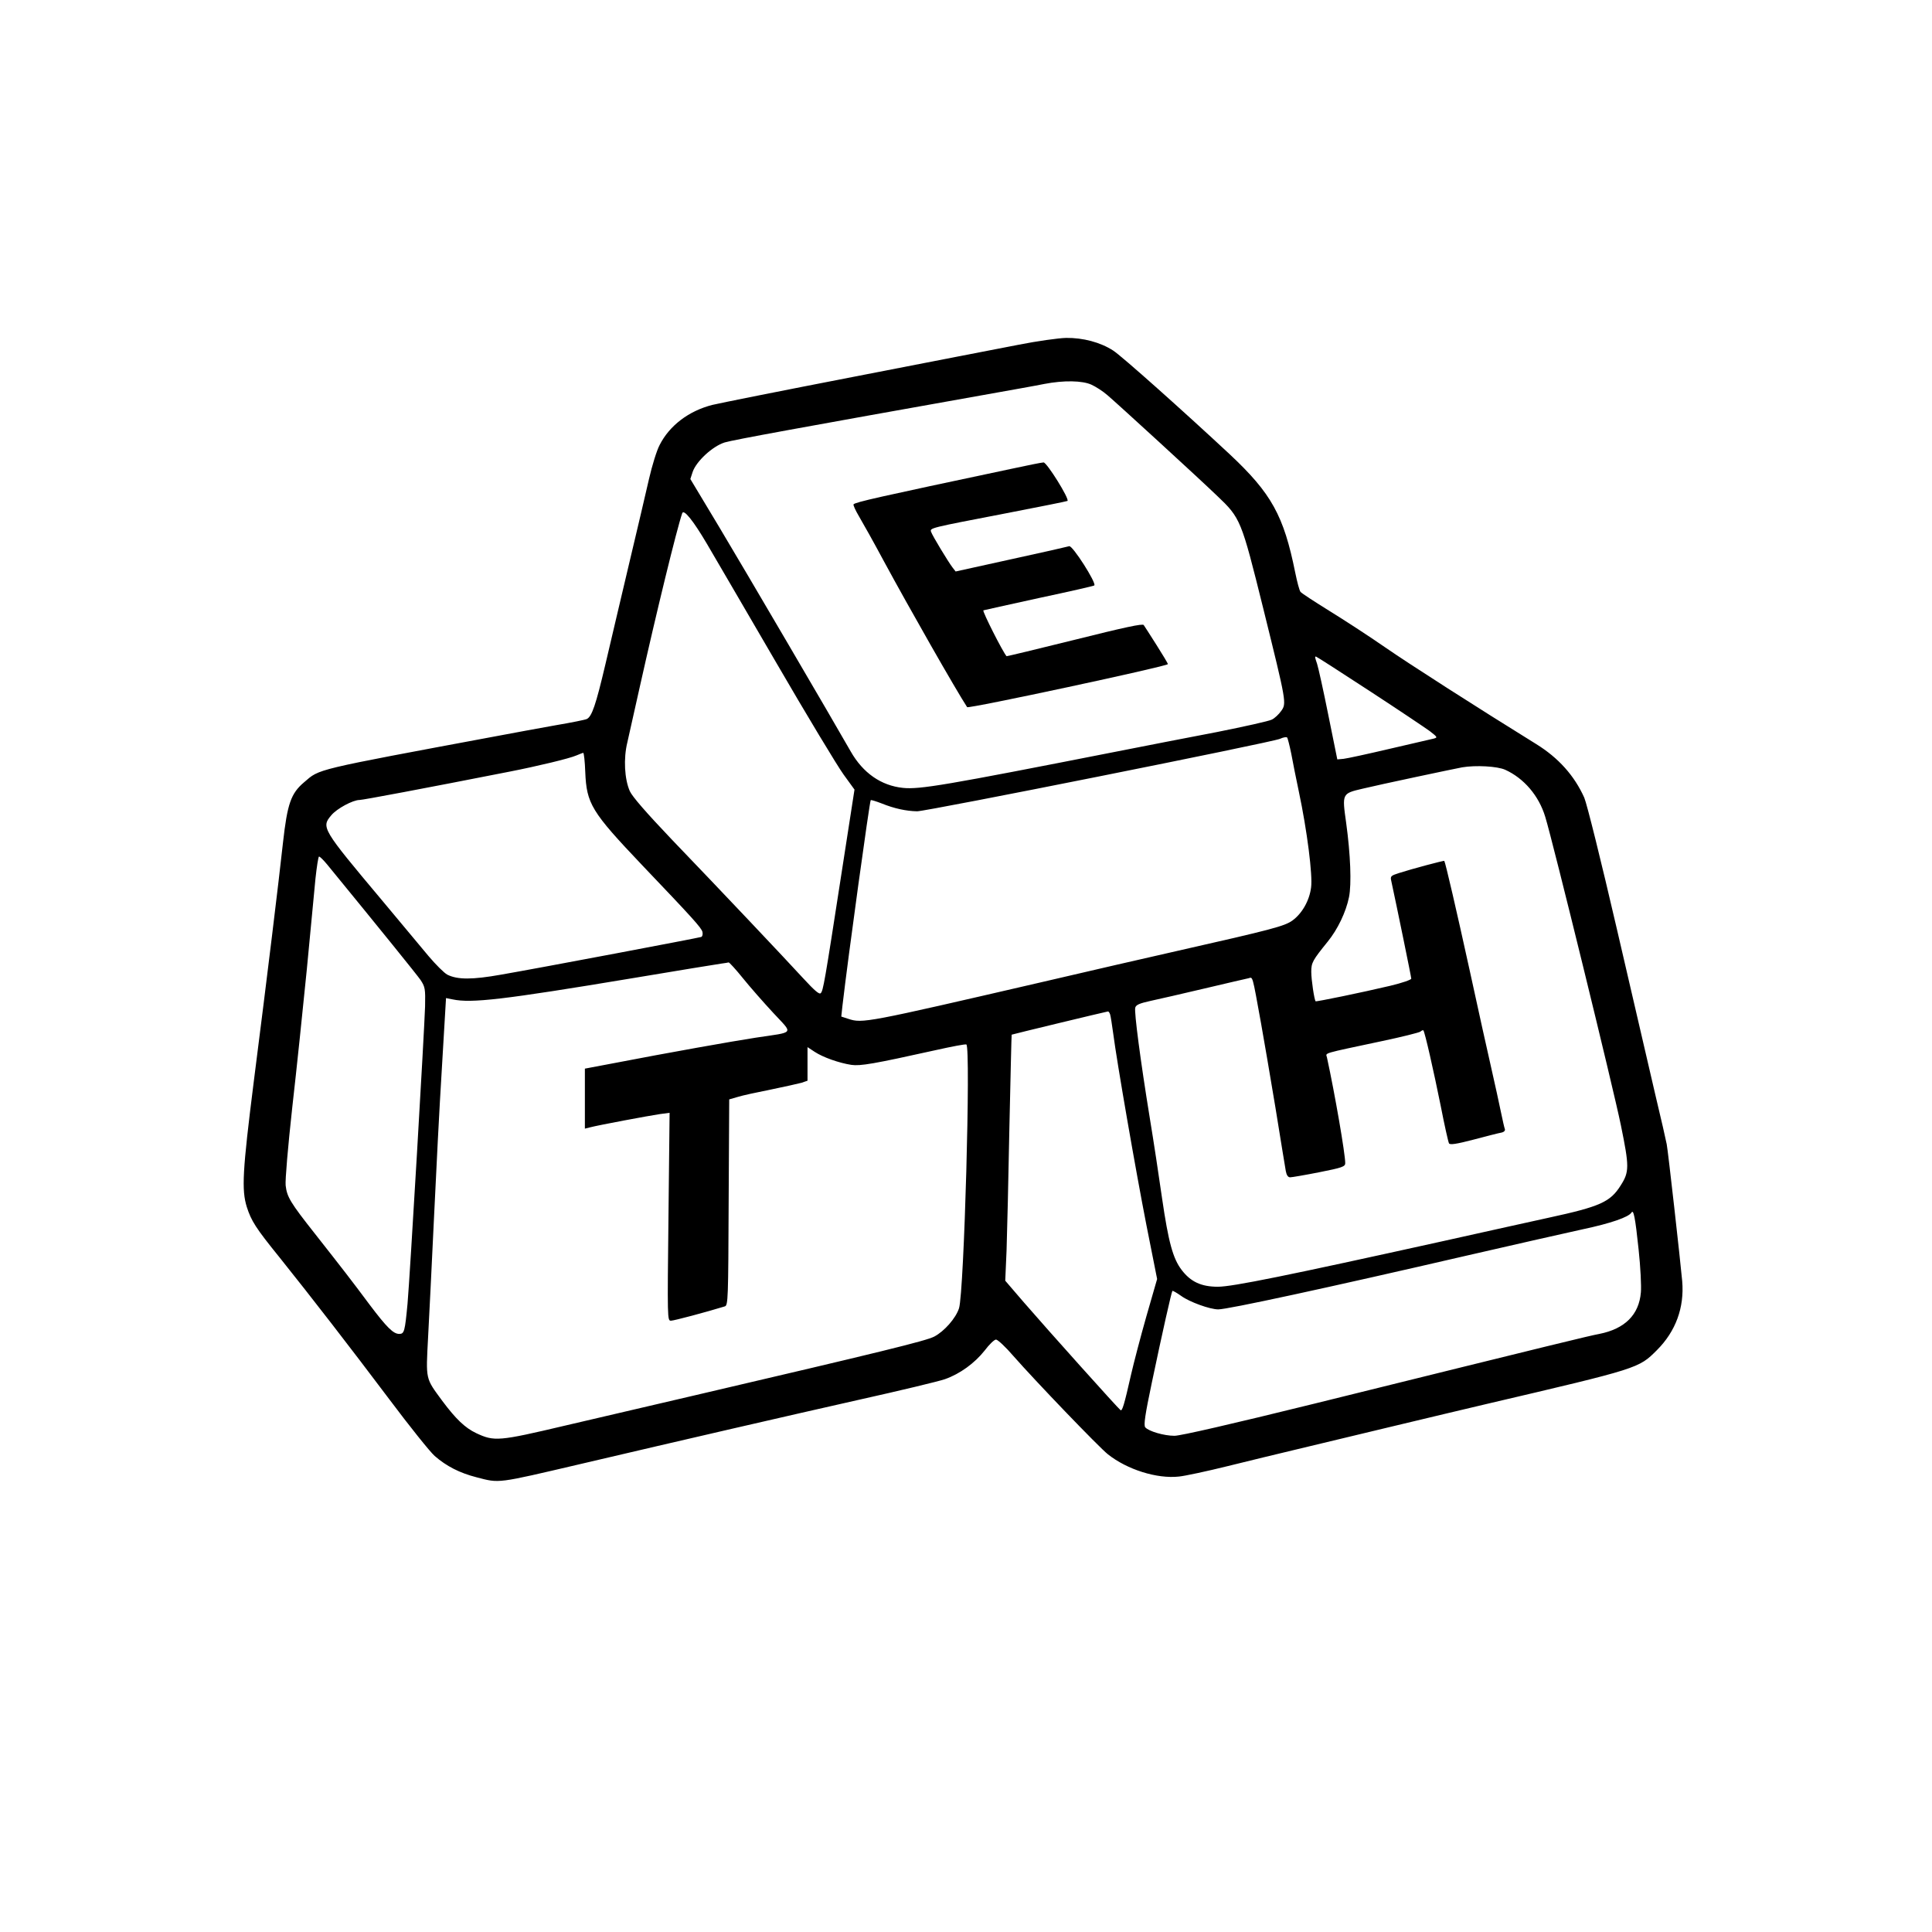
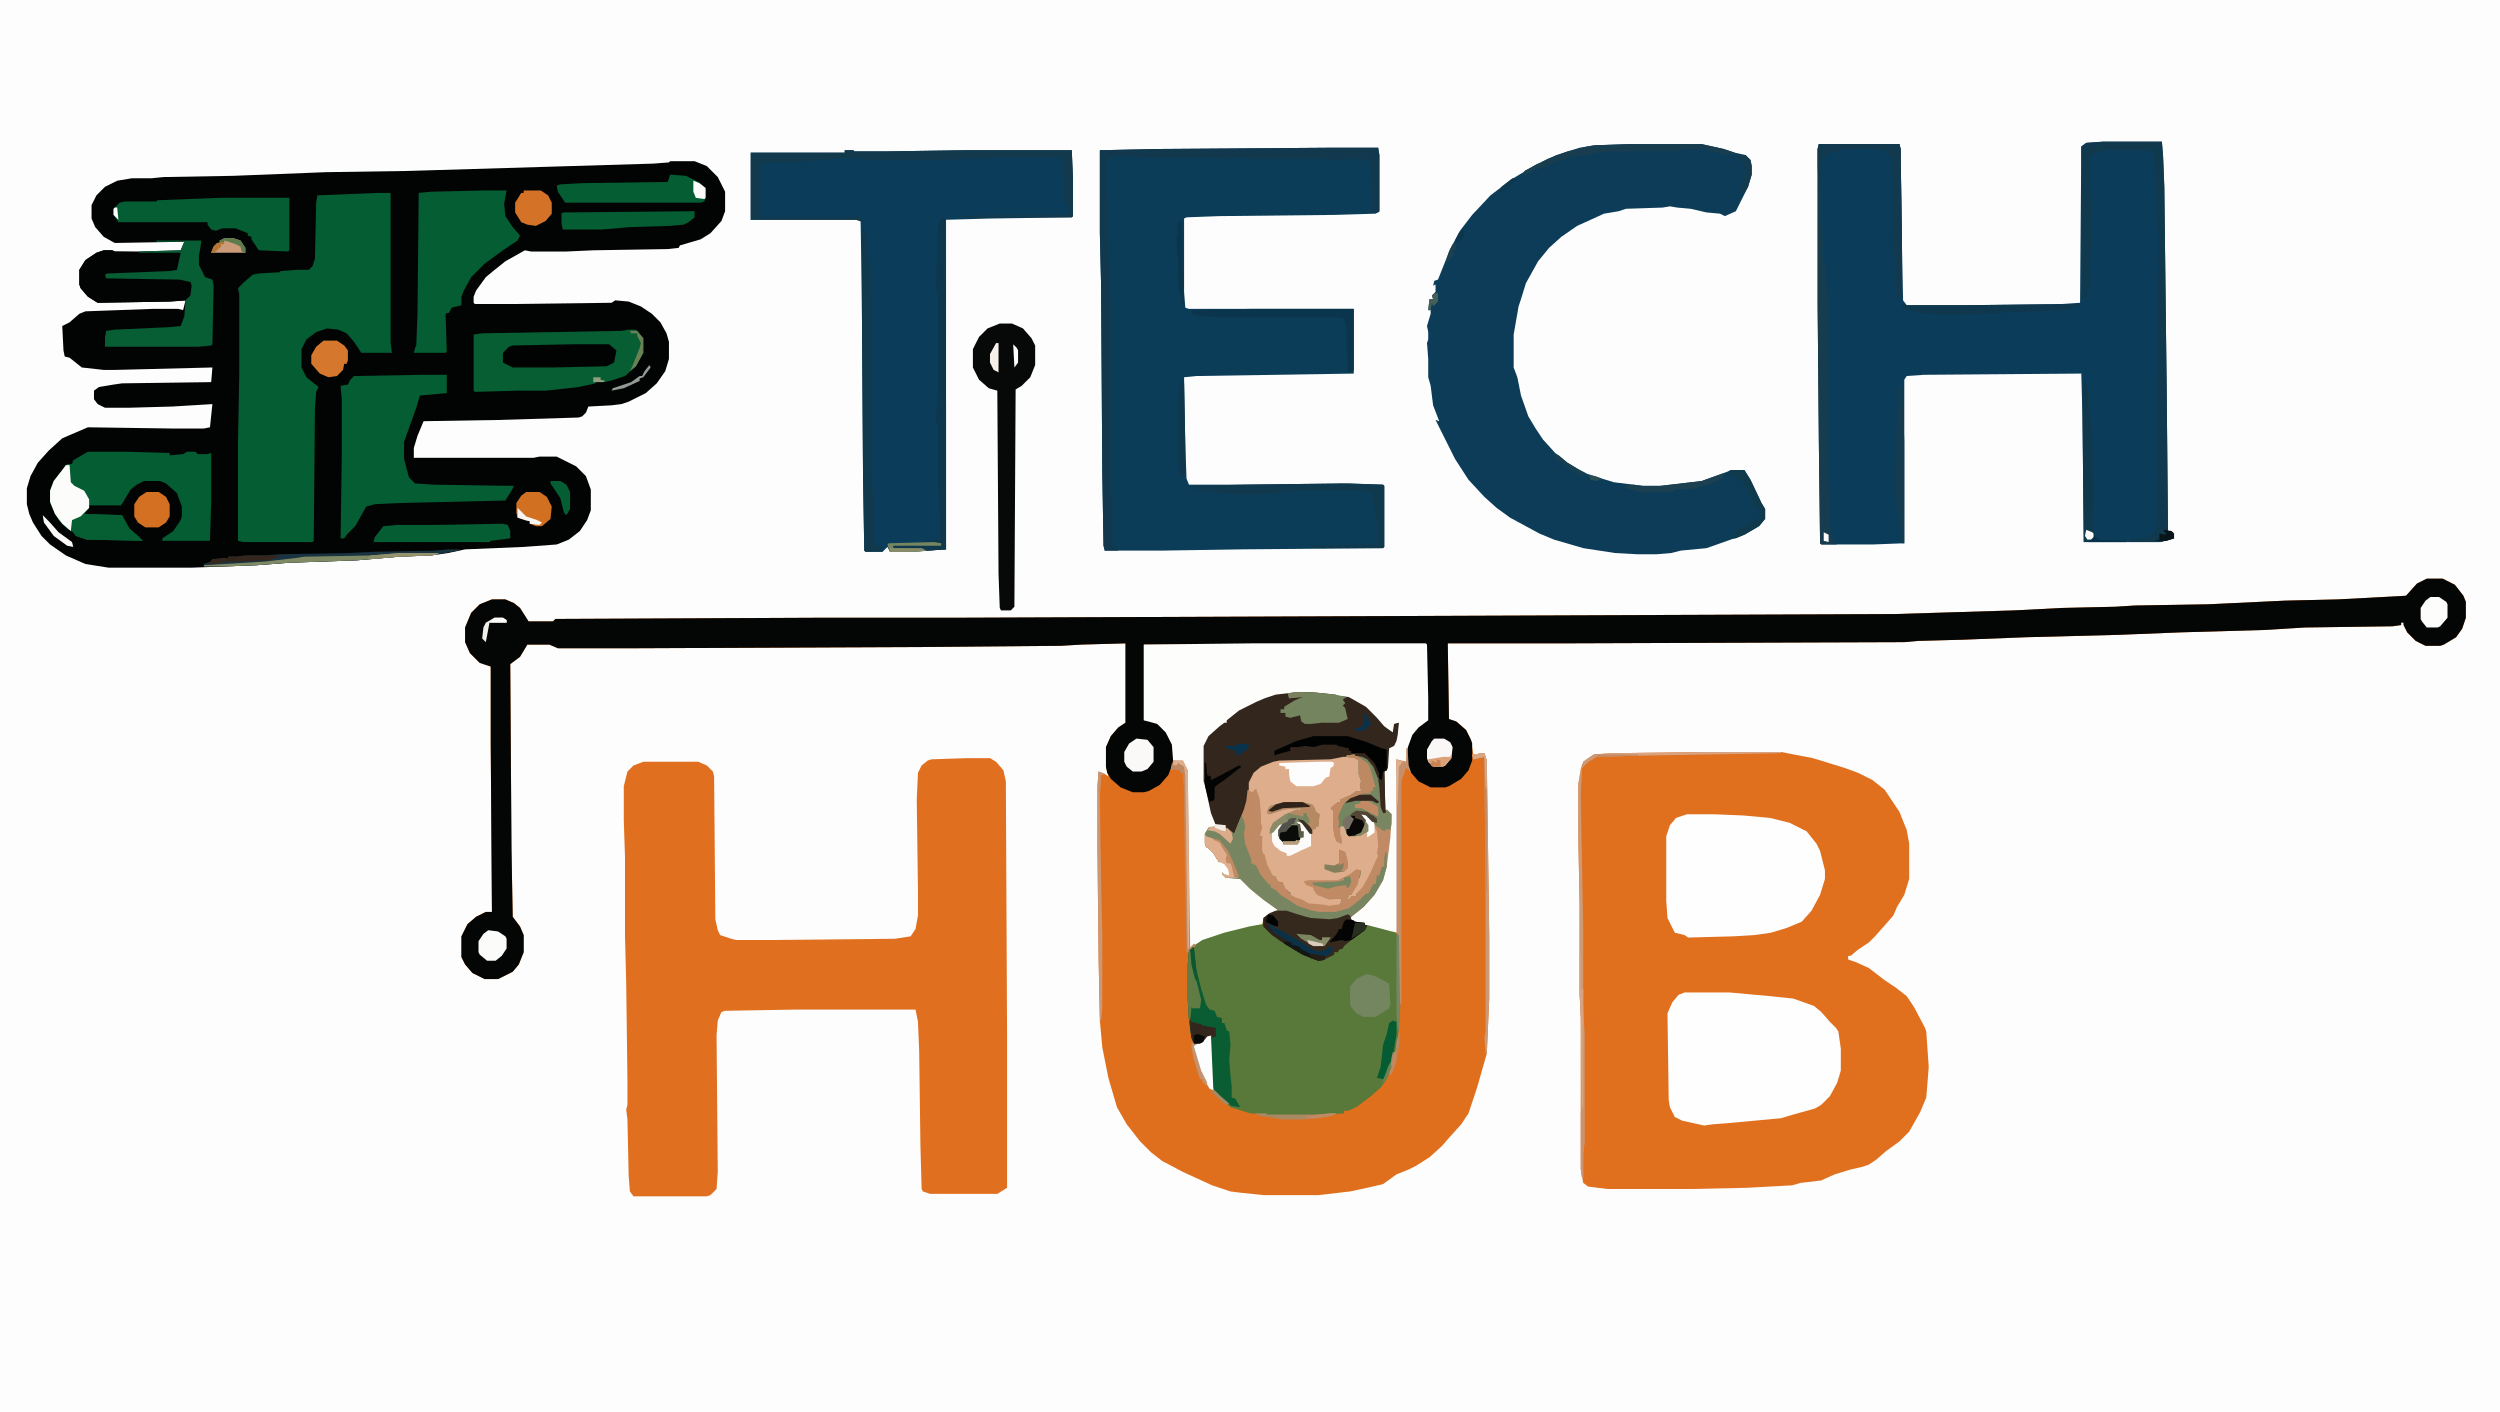
- <svg xmlns="http://www.w3.org/2000/svg" version="1.0" width="1024pt" height="1024pt" viewBox="0 0 1024 1024" preserveAspectRatio="xMidYMid meet">
-   <g transform="translate(0,1024) scale(0.1,-0.1)" fill="#000000" stroke="none">
-     <path d="M5400 8413 c-96 -18 -488 -95 -870 -169 -382 -74 -722 -142 -754 -150 -126 -32 -228 -110 -280 -213 -15 -28 -40 -109 -56 -179 -16 -70 -63 -271 -105 -447 -42 -176 -98 -417 -126 -535 -51 -217 -72 -278 -99 -291 -8 -4 -82 -19 -165 -33 -82 -15 -222 -40 -310 -57 -981 -183 -939 -173 -1023 -245 -70 -59 -89 -114 -112 -319 -24 -218 -80 -681 -155 -1268 -60 -476 -65 -573 -37 -664 24 -74 46 -110 174 -268 169 -211 371 -472 581 -751 108 -144 216 -279 241 -301 62 -54 132 -90 222 -113 123 -32 104 -34 549 70 550 129 1096 255 1478 341 220 49 424 98 455 109 80 28 158 85 211 152 24 32 51 58 60 58 9 0 51 -39 93 -88 116 -132 452 -482 500 -520 102 -81 260 -131 377 -118 31 3 148 28 261 56 113 28 270 66 350 85 80 19 305 73 500 120 195 47 432 103 525 125 803 188 800 187 897 284 100 100 146 226 134 366 -10 110 -75 690 -82 725 -3 17 -30 136 -61 265 -30 129 -121 523 -203 875 -85 367 -159 664 -173 697 -52 116 -136 211 -256 285 -307 190 -671 423 -801 513 -85 59 -219 146 -297 194 -77 48 -145 92 -150 99 -6 7 -18 53 -28 102 -61 303 -126 420 -348 628 -248 231 -573 521 -617 549 -68 44 -160 68 -249 67 -42 -1 -155 -17 -251 -36z m385 -212 c22 -10 60 -34 84 -55 53 -45 479 -435 581 -533 126 -120 128 -125 246 -600 123 -498 124 -501 94 -542 -12 -17 -34 -38 -49 -45 -15 -8 -146 -37 -291 -66 -146 -28 -389 -75 -540 -105 -900 -177 -1035 -200 -1124 -191 -116 12 -212 79 -277 193 -95 167 -566 971 -698 1191 l-152 253 12 37 c19 57 106 137 170 157 47 14 415 81 1369 251 140 25 287 51 325 59 104 20 202 18 250 -4z m-2039 -842 c34 -57 197 -338 364 -624 166 -286 329 -556 361 -600 l58 -80 -69 -445 c-90 -583 -97 -621 -110 -634 -8 -8 -33 14 -93 79 -102 111 -425 453 -696 735 -137 144 -210 228 -223 257 -28 64 -34 172 -13 258 9 39 38 169 65 290 90 403 197 841 226 925 8 23 58 -39 130 -161z m3511 -780 c152 -99 296 -196 321 -214 41 -32 43 -34 20 -40 -12 -3 -117 -27 -233 -54 -115 -27 -225 -51 -244 -53 l-33 -3 -48 237 c-26 130 -53 251 -59 269 -12 36 -13 39 -6 39 3 0 129 -81 282 -181z m-413 -334 c8 -44 26 -134 40 -200 44 -207 74 -445 65 -509 -9 -70 -48 -138 -99 -175 -42 -30 -106 -47 -610 -161 -151 -34 -477 -109 -725 -167 -925 -214 -944 -218 -1019 -193 l-37 12 6 56 c31 267 144 1084 150 1091 3 2 28 -6 57 -17 69 -28 132 -41 189 -42 52 0 1875 364 1923 384 17 8 34 11 38 7 3 -3 13 -42 22 -86z m-3742 -97 c7 -168 32 -210 301 -493 270 -283 314 -332 320 -354 3 -13 0 -24 -6 -27 -14 -5 -854 -164 -1062 -200 -152 -27 -230 -27 -284 0 -17 9 -62 54 -100 99 -38 45 -149 178 -247 296 -318 379 -322 386 -268 450 29 35 114 81 150 81 17 0 342 61 794 150 148 29 319 70 355 86 16 7 33 13 36 14 4 0 9 -46 11 -102z m4876 12 c99 -45 178 -137 212 -249 40 -129 361 -1439 401 -1635 45 -220 45 -247 -1 -319 -55 -88 -109 -112 -381 -171 -84 -18 -338 -75 -564 -125 -823 -182 -1113 -241 -1190 -241 -88 0 -144 26 -192 89 -46 60 -70 147 -104 381 -16 113 -45 304 -65 425 -50 307 -83 561 -77 584 4 15 22 23 81 36 43 9 172 39 287 66 116 27 220 52 232 54 24 6 19 25 67 -240 14 -77 48 -277 76 -445 27 -168 52 -320 55 -337 4 -22 12 -33 23 -33 9 0 79 12 155 27 122 24 137 30 137 48 0 50 -55 368 -97 561 -6 25 -32 17 292 86 105 22 196 45 203 50 7 6 14 9 16 7 8 -8 55 -217 92 -400 20 -103 40 -192 44 -199 5 -9 39 -4 131 20 68 18 134 35 147 37 14 3 21 11 18 19 -3 7 -12 48 -21 91 -9 43 -31 146 -50 228 -19 83 -71 317 -115 520 -70 319 -129 574 -135 582 -2 3 -174 -43 -239 -64 -44 -14 -48 -17 -42 -42 29 -134 106 -509 106 -518 0 -6 -49 -23 -112 -38 -152 -36 -391 -85 -395 -82 -7 8 -23 114 -23 156 0 49 7 61 87 160 53 65 97 157 113 236 14 69 8 226 -15 393 -22 157 -23 156 88 182 91 22 479 104 527 113 71 12 186 6 228 -13z m-6244 -502 c289 -353 473 -581 495 -612 24 -37 26 -46 24 -140 -4 -132 -80 -1428 -93 -1576 -14 -147 -17 -160 -44 -160 -31 0 -65 33 -157 155 -96 129 -145 192 -289 375 -132 167 -149 196 -156 257 -3 27 12 204 35 413 23 201 57 529 77 730 19 201 40 418 46 483 7 64 15 117 19 117 5 0 24 -19 43 -42z m2203 -602 c37 -46 110 -129 161 -184 107 -116 119 -100 -93 -132 -123 -19 -451 -77 -762 -137 l-143 -27 0 -159 0 -159 28 7 c46 12 314 62 369 70 l52 7 -6 -551 c-6 -542 -6 -551 13 -551 16 0 185 45 286 76 17 5 18 42 20 551 l3 546 45 13 c25 8 104 25 175 39 72 15 145 31 163 36 l32 11 0 89 0 89 38 -25 c44 -29 129 -59 194 -69 48 -7 118 5 447 78 85 19 158 33 163 30 24 -15 -12 -1313 -39 -1398 -17 -53 -78 -122 -131 -150 -44 -23 -278 -80 -1267 -311 -203 -47 -514 -120 -690 -161 -352 -83 -375 -85 -471 -40 -59 28 -108 75 -179 170 -91 124 -88 109 -76 339 6 111 20 393 31 627 11 234 29 593 42 798 l22 372 35 -7 c100 -21 266 -2 951 112 245 41 459 76 475 78 17 2 33 5 37 6 4 0 38 -37 75 -83z m1947 -193 c3 -10 10 -55 16 -99 20 -155 120 -730 176 -1016 l57 -287 -57 -198 c-31 -109 -67 -247 -81 -308 -37 -164 -47 -195 -56 -189 -11 7 -385 424 -513 572 l-98 114 7 161 c3 89 10 382 15 651 6 269 11 490 12 492 3 2 492 120 510 123 4 1 9 -7 12 -16z m2801 -1246 c10 -92 15 -195 12 -227 -10 -119 -85 -193 -220 -220 -62 -12 -182 -41 -1512 -370 -438 -108 -708 -170 -740 -170 -56 0 -137 24 -155 45 -9 11 -1 66 35 237 56 267 104 480 109 486 2 2 23 -10 47 -27 44 -32 152 -71 196 -71 50 0 569 112 1321 286 251 58 527 120 613 139 146 31 241 64 256 88 11 19 20 -24 38 -196z" />
-     <path d="M5355 7754 c-708 -150 -819 -175 -831 -187 -3 -3 10 -32 29 -64 19 -32 79 -139 132 -238 133 -246 381 -681 441 -773 6 -10 1064 217 1064 228 0 4 -27 49 -60 101 -33 52 -63 99 -68 106 -5 9 -102 -12 -366 -78 -197 -49 -360 -88 -361 -87 -20 22 -129 238 -123 243 2 1 134 30 293 65 160 34 292 64 295 67 13 12 -116 214 -133 208 -6 -2 -145 -34 -307 -69 l-295 -65 -17 22 c-22 29 -106 167 -113 188 -8 21 -5 21 400 99 176 34 321 63 323 65 11 11 -110 205 -127 204 -9 0 -88 -16 -176 -35z" />
-   </g>
+ <svg xmlns="http://www.w3.org/2000/svg" version="1.1" viewBox="0 0 2048 1156" width="659" height="372" style="background-color:transparent;">
+   <path transform="translate(0)" d="m0 0h2048v1156h-2048z" fill="#FDFDFD" />
+   <path transform="translate(1988,474)" d="m0 0h13l10 5 7 9 2 5v13l-3 9-5 7-10 6-3 1h-12l-8-4-7-7-3-6v-2h-2v2l-7 1-72 1-32 2-70 2-50 2-77 2-51 2-37 1-11 1-283 1h-91l1 62 6 2 8 7 4 8 2 12h4l5-1 2 6 2 144v51l-2 45-8 28-7 21-6 9-9 10-7 8-10 9-11 7-6 3-10 4-11 8-13 3-14 3-26 3h-45l-19-2-8-1-15-5-24-11-17-9-9-7-9-9-11-14-8-14-7-24-5-25-2-22-1-49-1-93v-50l1-12 5 2 3 2-2-8v-16l4-9 6-7 6-4v-65l-36 1-17 1-117 1-230 1h-65l-7-3h-18l-6 10-8 6 1 151 1 56 6 8 3 7v14l-4 10-5 6-12 6h-11l-10-5-6-7-3-6v-17l5-10 7-6 8-4h5l-1-138v-63l-9-3-8-8-4-9v-12l5-12 7-7 10-4h11l7 3 5 4 7 11h20l2-2 219-1h113l765-3 98-3 39-2 44-1 16-1 60-1 63-3 43-1 56-3 9-10z" fill="#E06F1D" />
+   <path transform="translate(549,132)" d="m0 0h20l10 4 9 9 6 12v16l-3 8-9 10-8 5-17 5-1 2-9 1-61 1-22 1h-29l-5-1-16 9-10 8-6 5-8 11-2 5v5l1 1h31l81-1 3-2 11 1 10 4 9 6 7 7 5 9 2 7v14l-3 10-7 10-9 8-14 7-6 2-8 1-19 1-2 5-3 3-3 1-66 2-61 1-5 12-3 10v8h98l5-1h14l16 8 8 8 4 11v17l-3 8-6 9-9 7-10 4-27 2-48 2-14 3-14 2-26 1-35 3-56 2-26 2-53 2h-68l-19-3-16-7-13-9-7-7-7-11-3-7-2-8v-13l3-10 6-11 9-10 11-10 21-9 69 1h26l5-1 2-19-33 2-36 1h-19l-6-3-3-4v-7l4-3 12-2 7-1 73-1 1-12-80 2h-9l-18-2-10-8-4-1-1-5-1-20 6-3 8-7 5-2 55-2h21l4 1 2-8-13 1-59 1-8-5-6-7-1-3v-12l5-8 9-6 6-2h7l2 1h20l34-1 3-7-57 1-9-5-7-8-3-7v-11l4-8 7-7 10-5 12-2h16l10-1 57-1 76-3 67-1 201-6 13-1z" fill="#020303" />
+   <path transform="translate(1393,616)" d="m0 0h66l26 5 26 8 11 4 12 6 10 8 12 18 6 15 2 11v29l-4 13-6 10-3 7-7 8-8 9-5 5-9 6-6 5h-2v3l6 2 11 5 13 10 9 6 9 7 6 9 9 17 1 3 2 29-1 13-1 12-5 12-9 16-8 8-11 8-8 7-6 4-6 2-9 2-13 4-9 4-2 1-17 2-7 2-37 2-46 1h-68l-16-2-4-3-2-11v-125l-1-19v-74l-1-51v-47l3-16 5-5 5-3 13-1z" fill="#E06F1E" />
+   <path transform="translate(793,621)" d="m0 0h18l5 3 6 7 2 9 1 209v124l-8 5h-55l-6-2-1-2-1-36-1-77-1-24-2-10h-97l-59 1-3 1-3 7-1 12 1 112-1 14-5 5-3 1h-60l-3-4-1-13-1-46-1-8 1-4v-20l-1-79-1-39v-65l-1-30v-28l3-12 5-5 8-3h45l7 3 5 5 1 4 1 117 2 9 2 4 9 3 4 1h29l101-1 13-2 4-6 2-11v-20l-1-75 1-22 3-6 5-4 3-1z" fill="#E0701F" />
+   <path transform="translate(1723,116)" d="m0 0h48l1 12 1 25 2 171 1 111 4 1 1 5-11 3h-63l-1-101-1-37-129 1-14 1-2 3v134l-26 1h-42l-1-1-1-83-1-113v-127l1-4h66l1 4 1 75 1 49 3 4h45l82-1 15-1 1-128 4-3z" fill="#0B3C59" />
+   <path transform="translate(1988,474)" d="m0 0h13l10 5 7 9 2 5v13l-3 9-5 7-10 6-3 1h-12l-8-4-7-7-3-6v-2h-2v2l-7 1-72 1-32 2-70 2-50 2-77 2-51 2-37 1-11 1-283 1h-91l1 62 6 2 8 7 4 8 1 3v14l-3 8-6 7-10 6-3 1h-12l-10-5-6-7-3-6v-18l5-10 7-7 4-2v-18l-1-44h-231v62l9 1 8 7 6 9 1 3v15l-4 10-7 8-9 5-4 1h-9l-10-4-8-7-3-5-1-5v-16l4-9 6-7 6-4v-65l-36 1-17 1-117 1-230 1h-65l-7-3h-18l-6 10-8 6 1 151 1 56 6 8 3 7v14l-4 10-5 6-12 6h-11l-10-5-6-7-3-6v-17l5-10 7-6 8-4h5l-1-138v-63l-9-3-8-8-4-9v-12l5-12 7-7 10-4h11l7 3 5 4 7 11h20l2-2 219-1h113l765-3 98-3 39-2 44-1 16-1 60-1 63-3 43-1 56-3 9-10z" fill="#040605" />
+   <path transform="translate(1062,567)" d="m0 0h13l19 2 2 1 9 1 14 8 9 9 6 7 7 5 1-7 4-1-1 10-1 5-2 4-4 2-1 16-1 2h-2v32l5 2 1 2-1 19-3 24-3 11-7 12-9 10-10 8v2l3 2 11 2 19 5 6 4 1 61-2 26-2 9h-2l-1 12-4 10-5 7-8 7-12 9-7 3h-3v2l-23 2h-40l-1-1-13-1-16-5-5-5-8-7-2-7-1-15v-25l-3 1-4 5-7 1-2-5-2-14-1-17v-29l1-12 5-4 4-4 13-5 19-5 11-3h8l1-5 5-4 5-2v-2l-14-10-12-11-3-3-12-1-3-3 1-2 4 2-2-5-7-7-3-5-4-4-2-1-1-3v-8l3-5 5-1 9 4v-5h-8l-4-10-5-23-1-3v-29l4-8 9-8 4-3h2v-2l10-8 14-7 7-3 9-3z" fill="#587939" />
+   <path transform="translate(1088,121)" d="m0 0h41l1 6v46l-3 2-33 1-95 1-27 1-2 1v60l1 13 3 1h135v53l-129 2-10 1 1 56 1 27 2 5h42l90-1 27 1 1 1v50l-1 1-116 1-64 1h-48l-1-4-1-60-1-154-1-42v-68l47-1z" fill="#0B3C58" />
+   <path transform="translate(1335,118)" d="m0 0h59l18 4 9 3 9 2 4 4 1 5v7l-3 10-10 20-9 4-4-2-11-1-13-3-11-1-6-1-6 1-30 1-6 2-12 2-22 10-13 9-10 9-9 11-10 18-4 13-2 6-4 23v27l3 8 3 15 6 17 6 10 6 9 10 11 10 8 10 6 6 3 9 3 13 4 24 3h14l34-4 22-8 2-1h11l5 8 9 19 3 5v8l-5 6-12 7-14 5-17 6-21 2-8 2-12 1h-16l-18-1-26-4-24-7-12-5-24-13-11-8-10-9-13-14-11-17-16-32 3 1-5-13-2-16-2-7v-15l-1-13 1-3v-6l-1-5 3-10v-3h-2l1-9h3l-1-3 3-3v-6l-2 1 1-4 3-1 10-25 8-15 10-13 15-16 17-13 20-12 17-8 19-6 12-2z" fill="#0C3C58" />
+   <path transform="translate(692,123)" d="m0 0h7l1 1h25l67-1h86l1 23v31l-1 1-68 1-35 1v270l-26 2h-20l-2-4-4 4h-14l-1-1-1-61-1-148-1-62h-90v-55h77z" fill="#0B3C59" />
+   <path transform="translate(1025,527)" d="m0 0h143l1 1 1 44v18l-8 6-5 6-4 11-1 11-6-1-2-1 1 37v105l-5-1-19-5-11-2-4-3 2-4 9-7 9-10 7-13 3-15 3-29v-8l-3-3-2-1v-32h2l1-18 2-2h3l2-9 1-8 1-2-3 1-2 7-4-2-9-8-7-8-9-6-7-4-9-1-8-2-13-1h-13l-21 3-11 4-8 5-10 5-5 5h-2v2l-11 8-5 6-2 5v29l5 20 2 7 2 8 8 1v5l-4-1-5-2-5 1-2 4v8l2 3 5 5 3 5v2l5 2 3 4 1 5-4-1 1 2 12 1 11 11 20 15-3 3-7 3-2 2-1 4-11 2-20 5-18 6-9 6-2 1-2-146-3-7-8-1-1-13-5-10-7-7-11-3v-62z" fill="#FDFDFC" />
+   <path transform="translate(309,158)" d="m0 0h11v123l1 8h-25l-6-9-6-7-7-3-9-1-9 3-8 6-4 8v15l4 8 10 8-2 4-1 14-1 108-1 1h-57l-4-1v-82l1-55v-65l-1-5 5-5 7-6 5-1 17-1 1-1 13-1h10l3-3 2-6 1-46 1-6z" fill="#055D33" />
+   <path transform="translate(1380,813)" d="m0 0h37l33 3 19 2 17 6 6 5 7 8 5 5 2 3 2 14v18l-3 10-6 11-7 7-5 3-18 5-10 3-43 4-13 1-7 1-18-4-6-3-4-8-1-6-1-71 4-9 5-6z" fill="#FEFEFE" />
+   <path transform="translate(1382,667)" d="m0 0h22l24 1 22 2 16 4 14 7 8 10 3 6 4 16v7l-4 13-7 13-8 9-12 5-13 4-14 2-17 1-37 1-3-2-8-2-6-12-1-14v-53l3-9 5-6z" fill="#FEFEFE" />
+   <path transform="translate(1062,567)" d="m0 0h13l19 2 2 1 9 1 14 8 9 9 6 7 7 5 1-7 4-1-1 10-1 5-2 4-4 2-1 16-1 2h-2l1 35h-2l-2-5-1-16-4-15-6-8-4-2-7-1-19 4-42 1-11 3-8 5-4 6-2 9-2 13-8 21-3 3-6-6v-2h-8l-4-10-5-23-1-3v-29l4-8 9-8 4-3h2v-2l10-8 14-7 7-3 9-3z" fill="#33271D" />
+   <path transform="translate(1100,620)" d="m0 0h10l4 3v11l2 8-1 3v3l-5 2-6 4-6 1v2l-6 5 1 2v9l1 11 1 5 3 1v-13h3l4 7 8-1 3-3 2-4-1-5-2-4 6 1 4 5 4 8 1 15-1 4 1 2-4 6-4 10-5 9-4 5h-2v2h-4l-1 3-4 1 1-3h2v-2h2l2-5 3-5v-4h2l1-6-5 1-9 6-5 2h-25l-2 1 7 4 3 4v2l9 2 2 1h9l-1 5-11 2-9-1-9-2-3-3-5-1-4-3v-2l-3-1-3-5v-2l-5-1-1-4h-2l-4-5-3-8-3-11 1-9h-2v-6l1-4-1-5v-8l-1-9-3-6-2 3-3-1v-8l4-8 6-5 10-4 5-1 42-1z" fill="#DEAD8C" />
+   <path transform="translate(346,307)" d="m0 0h20v15l-22 2-3 10-10 28v14l4 15 5 5 15 1 66 1-2 4-5 8-86 2-21 1-7 2-9 16-7 7-2 3h-3l1-68v-46l-1-11 6-1 2-4 3-3z" fill="#055D33" />
+   <path transform="translate(72,370)" d="m0 0h30l37 1v2l11-1 3-2h7l2 2h8l3-1v40l-1 32h-39v-2l9-6 6-9 1-3v-8l-4-11-9-8-5-2h-13l-6 3-5 4-6 10-2 3h-26l-2 4-2 3 31 1 6 11 7 6 4 4-46-1-9-3-2-3-5-3-7-7-6-12-1-3v-9l3-8 7-9 4-5h4l1-3z" fill="#055D33" />
+   <path transform="translate(396,156)" d="m0 0h19l-2 11 1 10 6 9 6 7-2 4-12 8-15 11-11 11-6 11-2 5v7l-8 2-2 4-3 1 1 31-1 1h-26l1-4 1-2 1-25 1-100 10-1z" fill="#055D33" />
+   <path transform="translate(1109,618)" d="m0 0 9 2 5 4 4 6 4 15 1 16 1 5h2l1-3 4 4-1 19-3 24-3 11-7 12-9 10-10 8-4-1-9 3-6 1-14-1-9-2-7-3-9-1-14-10-11-9-8-8-12-1-3-3 1-2 4 2-2-5-7-7-3-5-4-4-2-1-1-3v-8l3-5 5-1 9 4 1-3 6 5 8-20 2-7 1-9 4 2 3-3 3 9 1 13v6l1 4-2 7h2v14l2 1 2 8 5 10h2l2 4 4 1 2 5 2 1 2 4 4 2 6 2 5 3 12 1 5 1 6-1h3l1-5-10 1-10-4-3-4v-2l-6-2-2-3 4-1h24l10-5 5-4 4 1-3 12-5 8h-2v2h-2l1 1h2l1-2h4v-2l5-5 4-7 4-8 3-7 2-4-1-2 1-6-1-12-5-10-4-3-4-1 4 5-1 6-3 5-5 2h-5l-4-6v-2h-3l1 14-4-2-2-5-1-11v-9l-2-2 6-5h2v-2l9-4 4-3h4l-1-5 1-3-2-6v-11l-3-2-7-1v-1z" fill="#C08A64" />
+   <path transform="translate(515,270)" d="m0 0h6l6 7v12l-6 11-9 8-12 4-6 1-6-1v2l-14 3-27 3h-23l-35 1-1-1v-46l7-1 114-2z" fill="#075E33" />
+   <path transform="translate(819,265)" d="m0 0h10l9 4 7 8 3 6v16l-4 10-7 7-5 3-1 178-3 3h-8l-1-2-1-28-1-150-7-2-8-7-5-10v-15l5-10 7-7z" fill="#070908" />
+   <path transform="translate(1088,121)" d="m0 0h41l1 6v46l-1 1h-7l2-3v-19l-1-14-2-7-7-1-16 1h-7l-10-1h-56l-10-1-6 1-36-1h-22l-41-1-1 2h-2l-1 4v24l1 3v20l1 17v10l1 19 1 26v152l1 3v37l1 3 4 1v2h-11l-1-4-1-60-1-154-1-42v-68l47-1z" fill="#11384D" />
+   <path transform="translate(180,162)" d="m0 0h57v43l-1 1-24-1-6-9v-2l-3-1v-2l-10-4h-11l-5 2-4-1-3-4v-2h-73l-4-6v-5l5-5 4-1h26l1-1z" fill="#055D33" />
+   <path transform="translate(1723,116)" d="m0 0h48l1 12 1 25 2 171 1 111 4 1 1 5-11 3h-26l1-2 14-1 4-4h2l1-7 1-1v-20l1-17v-3l-1-21v-33l1-26v-83l1-4-1-10 1-16-2-16-1-41-2-12-2-4-3 1-2-1h-31l-12 3-2 4v18l1 25v24l-1 30-1 8-1 7-4 4-1-126 4-3z" fill="#11394D" />
+   <path transform="translate(85,205)" d="m0 0h7l2 1 54 1-1 10-2 5-6 1-51 2-1 3h60l9 2 2 4-1 8-3 4-15 1-59 1-8-5-6-7-1-3v-12l5-8 9-6z" fill="#020404" />
+   <path transform="translate(128,197)" d="m0 0h37l-1 7-1 5v8l5 10 6 2 1 5-1 48-1 1-10 1h-77v-8l1-5 7-1 44-2 10-1 3-8 1-13 4-4 1-8-1-3-9-2-60-1-1-3 2-1 51-2 6-1 3-14h-34v-1l34-1 3-7h-23z" fill="#075D34" />
+   <path transform="translate(1490,118)" d="m0 0h66l1 4 1 75v48l-3-1-2-4v-12l-1-24-1-33v-26l-1-15-3-4v-2h-3v-2h-34l-6 2h-6l-2 4-3 4-1 5v22l1 37 1 5-1 4 2 13 2 25v121l1 38 1 18-1 5 2 12 2 7 3 2h-13l-1-1-1-83-1-113v-127z" fill="#163C4E" />
+   <path transform="translate(692,123)" d="m0 0h7l1 1h25l67-1h86l1 23v31l-1 1h-90v-1l37-1h52l-1-6h-2v-3l-2-1v-18l-1-15-1-3-3-1h-57l-4 1h-19l-11 1h-64l-17-2-22 2-16 1-7 1h-23l-4 3-1 3v35l1 2-1 2h84l1 4-6-2h-86v-55h77z" fill="#12394C" />
+   <path transform="translate(1017,668)" d="m0 0 2 4 1 5-1 6 1 8 5 13v3l4 2 4 8 6 7 2 1v2l4 2 4 4 14 9 12 4 6 1h13l11-3 9-7 5-5h2l4-8h2l1-7h2l2-7h2v-7l1-5h1v12l-3 11-7 12-9 10-10 8-4-1-9 3-6 1-14-1-9-2-7-3-9-1-14-10-11-9-8-8-12-1-3-3 1-2 4 2-2-5-7-7-3-5-4-4-2-1-1-3v-8l3-5 5-1 9 4 1-3 6 5z" fill="#778660" />
+   <path transform="translate(1045,746)" d="m0 0h9l6 2 10 3 4 1 15 1 7-1 8-3 2 1 1 3 3 2 8 1v2h2l-2 4-11 8-6 5-1 2-3 1-1 2h-3v2l-10 5-9-2-10-5-15-9-9-7-5-5v-7l5-4z" fill="#35291E" />
+   <path transform="translate(549,143)" d="m0 0 13 1 10 5 6 5v8l-1 3-3 1h-111l-6-9-1-5 3-1 18-1 70-1z" fill="#055E33" />
+   <path transform="translate(54,381)" d="m0 0h3l1 14 3 3 8 4 4 7v7l-4 5 31 1 6 11 7 6 4 4-46-1-9-3-2-3-5-3-7-7-6-12-1-3v-9l3-8 7-9z" fill="#065E33" />
+   <path transform="translate(977,776)" d="m0 0h1l2 18 4 16 4 13 3 4 4 1 2 5 4 1v4h2l2 6 2 1 1 11-1 12 1 13 1 9v9l3 1 4 7-7-1-9-7-5-4-2-7-1-15v-25l-3 1-4 5-7 1-2-5-2-14-1-17v-29l1-12z" fill="#0A5D33" />
+   <path transform="translate(707,186)" d="m0 0 2 2 2 14-1 3 1 4 2 10 1 35v125l1 27 1 13v15l-1 8 2 4 5 2 1 4h-14l-1-1-1-61-1-148v-44z" fill="#11394D" />
+   <path transform="translate(772,178)" d="m0 0 2 1 1 154v117l-16 1-4-1-23-1v-2h32l7 1v-3h-15v-2l14-1v-18l-2-34v-42l-1-2 1-27v-79l-1-2 1-52 2-6z" fill="#0E364D" />
+   <path transform="translate(1109,618)" d="m0 0 9 2 5 4 4 6 4 15 1 16 1 5h2l1-3 4 4v8l-1 5-3-1-2 2-9-6-4-6-6-2 4 5-1 6-3 5-5 2h-5l-4-6v-2h-3l1 14-4-2-2-5-1-11v-9l-2-2 6-5h2v-2l9-4 4-3h4l-1-5 1-3-2-6v-11l-3-2-7-1v-1z" fill="#798661" />
+   <path transform="translate(469,282)" d="m0 0h30l6 5-2 10-6 3-44 1h-33l-8-4v-8l5-5 3-1z" fill="#010202" />
+   <path transform="translate(412,429)" d="m0 0 4 1 2 5v6l-16 2-1 1h-95l1-4 7-9 11-1h31z" fill="#055D33" />
+   <path transform="translate(566,173)" d="m0 0h3v5l-5 4-4 2-11 1-33 1-23 2h-32l-1-5v-8l1-1z" fill="#055D33" />
+   <path transform="translate(1100,396)" d="m0 0 33 1 1 1v50l-1 1h-52l-7-1v-1l52-1 2-1 1-5v-3l-1-8-1-5-2-20-6-2h-57l-8 1h-7l-3 1-17 1h-12l-23-2-16-3v-1l6-1 34-1z" fill="#11394D" />
+   <path transform="translate(1490,118)" d="m0 0h66l1 4 1 75v48l-3-1-2-4v-12l-1-24-1-33v-26l-1-15-3-4v-2h-3v-2h-34l-6 2h-6l-2 4-3 4-1 5-1 22h-1l-1-23v-14z" fill="#12394D" />
+   <path transform="translate(1024,253)" d="m0 0h85v50l-1 2h-4l-1-34-1-4-1-6-5-1h-98l-18-2-4-1v-2l2-1z" fill="#0B354C" />
+   <path transform="translate(367,450)" d="m0 0h9v1l-17 3-6 1-26 1-35 3-56 2-26 2-26 1h-17v-2l6-2 1-2 11-1 2 1v-2h7l10-1h14l11-1 56-1 21-1 50-1z" fill="#1A3341" />
+   <path transform="translate(1062,567)" d="m0 0h13l19 2 9 2-3 2 2 3-2 2 2 2 2 9-7 3h-14l-9 1h-5l-3-2-1-5-8 2-4-1v-3h-4v-3h3v-2l8-5 7-3-11 1-1-4z" fill="#73845E" />
+   <path transform="translate(54,381)" d="m0 0h3l1 14 3 3 8 4 4 7v7l-7 7-7 3-1 9-7-6-6-8-4-10v-9l3-8 7-9z" fill="#FCFCFB" />
+   <path transform="translate(1119,798)" d="m0 0 6 1 10 5 3 2 1 16-1 4-11 7h-10l-6-3-4-5-1-3v-14l5-6z" fill="#748660" />
+   <path transform="translate(1052,657)" d="m0 0h15l8 2 2 3 1 3 3 2-1 10h-2v2h-3v4h-2l-6-8h-2l1 6h2v5l-7 4h-10l-4-4v-6l3-5-5 4-4 4-1-3 3-6 10-7 10-4 2 1v-2l-13 1-12 4-2-1 1-4 2-2z" fill="#7E8763" />
+   <path transform="translate(1706,312)" d="m0 0 3 1 2 10v13l2 12 1 20v14l1 18v10l-1 17v6l2 4-7-2 1 6h5l2-2 2 3 23 1v1h-35l-1-101z" fill="#10384D" />
+   <path transform="translate(1076,603)" d="m0 0h28l16 5 12 5 4 1v17l-2 1-1 8-3-2-3-10-9-10-11-1v-2h-2v-2l-9-2-1-1h-12l-7 2-7-1-6 1h-6v3l-11 3-2 1v-4l18-8z" fill="#010202" />
+   <path transform="translate(1335,118)" d="m0 0h59l18 4 9 3v2l-11-1-14-4h-16l-7 2h-46l-18 1-16 3h-5l-4 2-9 2-8 4-9 3-8 4h-2l1-3 19-10 16-6 16-4 6-1z" fill="#183D4F" />
+   <path transform="translate(1559,249)" d="m0 0 3 1h45l97-1v2l-12 3-51 2-41 2h-14l-14-2-12-3-2-3z" fill="#0F374D" />
+   <path transform="translate(120,403)" d="m0 0h10l6 4 3 6v10l-3 5-6 4h-11l-6-4-3-5v-10l4-6z" fill="#D37022" />
+   <path transform="translate(265,279)" d="m0 0h11l6 4 3 4v8l-1 3h-2l-1 5-5 5-7 1-7-3-7-8v-7l4-7z" fill="#D5782E" />
+   <path transform="translate(429,156)" d="m0 0h14l6 4 3 6v9l-5 6-8 4-7-1-5-2-5-8v-8l5-8h2z" fill="#D47327" />
+   <path transform="translate(1114,651)" d="m0 0h9l7 6-2 1-4-2h-9l-1 3h-4v3l6-1 9 6 3 4v3l-4-1-5-5-4-1 4 5-1 6-3 5-5 2h-5l-4-6v-2l-5 1v-6l-1-3 5-12 2-2z" fill="#748660" />
+   <path transform="translate(431,403)" d="m0 0h11l6 4 4 8-1 10-7 6h-5l-5-2v-2l-4-1-6-2-1-4v-8l4-6z" fill="#D27022" />
+   <path transform="translate(1557,316)" d="m0 0h1l2 45v84h-2l-1-11-3-18-1-17 1-65 1-14z" fill="#153B4E" />
+   <path transform="translate(1081,624)" d="m0 0h10l2 1-1 3-2 1-1 7-3 1-4 5-6 2h-14l-5-4-1-6v-4h-3v-2l-5-1v-2z" fill="#FDFDFD" />
+   <path transform="translate(1295,629)" d="m0 0h1l-1 23 2 109v62l1 22v91l-1 9v20h-1l-1-7v-125l-1-19v-74l-1-51v-47z" fill="#CE9A76" />
+   <path transform="translate(1152,613)" d="m0 0h1l1 14 2 6-4-4-3 8-1 3v182h-2l-1-56-1-2v-142l8 2z" fill="#C48F6A" />
+   <path transform="translate(931,605)" d="m0 0 9 1 5 6v12l-5 6-5 2h-7l-5-4-2-4v-8l4-7z" fill="#FAF9F7" />
+   <path transform="translate(1109,618)" d="m0 0 8 4 5 5 2 3 3 12v3h-2v3h-2v2l-9 2-12 4-5 10-1 5 1 2-1 5h2l1 13-4-2-2-5-1-11v-9l-2-2 6-5h2v-2l9-4 4-3h4l-1-5 1-3-2-6v-11l-3-2-7-1v-1z" fill="#BD8963" />
+   <path transform="translate(961,623)" d="m0 0h8l4 8 2 145 3-3 2 1-4 4h-2v2h-2l-1-53-1-64v-16l-1-14h-2v-2l-6-1-2 1z" fill="#BF8A64" />
+   <path transform="translate(1991,489)" d="m0 0h7l6 4 1 2v11l-6 7-2 1h-9l-4-5-1-2v-9l4-6z" fill="#FDFDFC" />
+   <path transform="translate(400,762)" d="m0 0 8 1 6 4 1 2v8l-4 6-5 4h-7l-6-5-1-2v-9l4-6z" fill="#FBFBFA" />
+   <path transform="translate(327,453)" d="m0 0h32v1l-6 1-26 1-35 3-56 2-26 2-26 1h-17v-1l50-3 26-3 6-1 55-1z" fill="#7F8A64" />
+   <path transform="translate(989,848)" d="m0 0h3l2 45-3-1-6-10-6-18-2-8 8-3z" fill="#FDFDFD" />
+   <path transform="translate(1175,605)" d="m0 0h8l5 3 2 4-1 9-5 6-2 1h-8l-4-4-1-3v-7l4-7z" fill="#FAF8F6" />
+   <path transform="translate(1418,385)" d="m0 0h11l5 8 9 19 3 5v8l-5 6-12 7-7 3h-5l4-2 1-4 5-3 4-1 7-6h3l1-4-2-6h-2l-7-15-3-5-7-5-5-2v-2z" fill="#11394C" />
+   <path transform="translate(1062,673)" d="m0 0 5 1 6 7 1 2v10l-9 4-8 4h-3v-2l-5-2-5-4-2-4v-7l7-8 2 1-3 5v6l3 3h10l6-3 1-5h-2l-2-6z" fill="#FCFBFA" />
+   <path transform="translate(900,632)" d="m0 0 5 2-3 1-1 16 1 71 1 43v61l-1 10h-1l-1-49-1-93v-50z" fill="#CC9773" />
+   <path transform="translate(1052,657)" d="m0 0h15l8 2 2 3 1 3 3 2-1 10h-2v2l-4 1-2-3-1-8-1-3-1 3-10-2-3-1 7-3 2 1v-2l-13 1-12 4-2-1 1-4 2-2z" fill="#B68963" />
+   <path transform="translate(968,312)" d="m0 0 2 2 1 51v23l-4 2-2-10v-51l1-14z" fill="#0F374D" />
+   <path transform="translate(1212,617)" d="m0 0h4l2 6 2 144v51l-2 45h-1l-1-13 1-5v-115l-1-110-9 2-1-4 2 1z" fill="#CE9975" />
+   <path transform="translate(1141,836)" d="m0 0 3 1v10l-3 19-5 14-3 4-5-1 3-9 2-18 3-9 2-9z" fill="#065C32" />
+   <path transform="translate(1411,388)" d="m0 0 2 1-1 2-13 6-11 3-17 1v2h-27l-12-3v-2l6-1 8 1h14l34-4z" fill="#1C4050" />
+   <path transform="translate(974,778)" d="m0 0h1l4 21 5 20-1 7h-6l-1-1-1 11h-1l-1-17v-29z" fill="#607C44" />
+   <path transform="translate(1103,753)" d="m0 0 6 1 1 1 8 1v2h2l-2 4-11 8-5 1-3-1-10 2 6-7 2-4h2l2-6z" fill="#030403" />
+   <path transform="translate(987,683)" d="m0 0 1 2 6 2 5 3 5 6 2 6-1 5h3l3 5v6l4 1h-11l-3-3 1-2 4 2-2-5-7-7-3-5-4-4-2-1-1-3z" fill="#E0AE8D" />
+   <path transform="translate(184,195)" d="m0 0h7l6 2 4 6v4h-28l2-5 3-3h2v-2z" fill="#CD9B79" />
+   <path transform="translate(1039,749)" d="m0 0 4 1 4 5v4l-6-1 2 4 5 4 10 6v2l5 1 14 7 8 1v3l-5 1-13-5-10-6-15-10-7-7v-7z" fill="#2D2219" />
+   <path transform="translate(975,833)" d="m0 0 1 4 8 2 1 1 11 2v7l-3 1v-2l-4 1-4 5-7 1-2-5-1-8z" fill="#34261C" />
+   <path transform="translate(1040,757)" d="m0 0 4 1v2l5 2 16 9 9 6 4 2h6l5-3h3l-2 5-5 2h-8l-19-9v-2l-5-2-9-6-4-4z" fill="#0B3147" />
+   <path transform="translate(987,625)" d="m0 0h1l1 10 3 1v3l8-4 15-8 2 1-14 11-6 4-2 2v9l-1 2h-2l-1 2-2-7-2-8z" fill="#030403" />
+   <path transform="translate(966,181)" d="m0 0h2l1 38 1 30h-2v-8h-2l-1-13v-15l-1-7v-13l1-2-1-7z" fill="#0C354B" />
+   <path transform="translate(451,394)" d="m0 0h8l5 3 3 6v14l-3 5-2-2-3-12-8-12z" fill="#055E33" />
+   <path transform="translate(1393,616)" d="m0 0h66v1l-117 2-34 1-7 4-5 5 1-5 9-6 13-1z" fill="#D7A381" />
+   <path transform="translate(765,444)" d="m0 0 6 1v3h-37l-2-1v2h23l4 2-10 1h-20l-2-6 1-1z" fill="#748560" />
+   <path transform="translate(961,623)" d="m0 0h8l4 8 1 79v67h-1l-2-141-3-9h-4-3z" fill="#E0AE8D" />
+   <path transform="translate(1058,676)" d="m0 0h5l2 9v3l-4 2h-10l-3-3v-6h5z" fill="#0A0C0A" />
+   <path transform="translate(1112,619)" d="m0 0 6 1 5 4 4 6 4 15v11l-4-1-4-3-7-1v-1h7v-2h2v-3h2l-5-17-1-3-4-2z" fill="#758660" />
+   <path transform="translate(1106,668)" d="m0 0h4v2l6 1 2 4-1 5-4 4-8 1-2-2v-4h2l1-4 3-4-3-1z" fill="#090806" />
+   <path transform="translate(199,455)" d="m0 0h30v1l-10 3-22 1h-13l-8 2h-5l3-4 11-1 2 1v-2h7z" fill="#34261C" />
+   <path transform="translate(1424,127)" d="m0 0h6l4 4 1 5v7l-3 10-3 5-3-1v-5h2l1-5 1-10-2-4-3-1z" fill="#133B4D" />
+   <path transform="translate(1297,845)" d="m0 0h1v91l-1 9v20h-1l-1-7v-47l1-4z" fill="#C9946F" />
+   <path transform="translate(1101,654)" d="m0 0 3 1-4 4-4 10 1 4-1 5h2l1 13-4-2-2-5-1-11v-9l-2-2 6-5h2v-2z" fill="#C18A64" />
+   <path transform="translate(1097,696)" d="m0 0 5 2 2 8v5l-3 3-8 1-8-3v-4l8 1 4-2z" fill="#837E5B" />
+   <path transform="translate(1294,783)" d="m0 0h1v27h2v97h-1l-1-74-1-19z" fill="#D7A381" />
+   <path transform="translate(1144,765)" d="m0 0 2 1 1 61-1 17h-1l-1-13z" fill="#758660" />
+   <path transform="translate(1212,617)" d="m0 0h4l2 6v107h-1l-1-110-9 2-1-4 2 1z" fill="#C18A64" />
+   <path transform="translate(1028,912)" d="m0 0h9l1 1h40l17-1-4 2-12 2-12 1h-16l-19-3z" fill="#A98862" />
+   <path transform="translate(35,422)" d="m0 0 5 5 8 9 11 8 1 4-5-1-11-8-8-11z" fill="#FCFAF8" />
+   <path transform="translate(1062,765)" d="m0 0 12 1 7 4h2v-2h7l-5 7h-9l-10-6z" fill="#7A8660" />
+   <path transform="translate(816,281)" d="m0 0h2v24l-4-2-3-6v-7z" fill="#F7F0EA" />
+   <path transform="translate(1106,718)" d="m0 0 1 4-2 5h-2v-2l-8 1-7 2-12-3-1-2 22-1 4-1v-2z" fill="#758660" />
+   <path transform="translate(1052,657)" d="m0 0h15l6 3v1l-22 1-9 3-3-1 6-5z" fill="#2F2219" />
+   <path transform="translate(1115,656)" d="m0 0h6l8 5v8l-14-7h-5v-3l4-1z" fill="#C18A64" />
+   <path transform="translate(568,148)" d="m0 0 5 2 5 4v8l-1 1-7-1-2-5z" fill="#FCFBFA" />
+   <path transform="translate(1188,618)" d="m0 0 1 3-5 6-2 1h-8l-4-4v-2l12-2h6z" fill="#DBA179" />
+   <path transform="translate(327,453)" d="m0 0h32v1l-6 1-26 1-25 2v-2l2-1z" fill="#96926E" />
+   <path transform="translate(1052,771)" d="m0 0 6 1v2l5 1 14 7 8 1v3l-5 1-13-5-15-9z" fill="#141614" />
+   <path transform="translate(184,195)" d="m0 0h7l6 2 4 6v4l-3-1-1-4-4-2-9-3-1 3h-2v2l-6 5h-2l2-5 3-3h2v-2z" fill="#5D7B4D" />
+   <path transform="translate(405,506)" d="m0 0h7l3 2v2h-14l-3 16-3-3 1-9 2-4z" fill="#F1EFE9" />
+   <path transform="translate(773,444)" d="m0 0 2 2v4l-16 1-4-1-23-1v-2h39z" fill="#11394D" />
+   <path transform="translate(992,677)" d="m0 0 5 1 7 3 1-3 4 4 1 5-2 4-9-8-4-2-6-1z" fill="#DBAB8A" />
+   <path transform="translate(1133,632)" d="m0 0h1l1 34h-2l-2-5-1-16-1-7 3 1z" fill="#362A1E" />
+   <path transform="translate(1068,774)" d="m0 0 10 5h6l5-3h3l-2 5-5 2h-8l-12-6z" fill="#0B3147" />
+   <path transform="translate(1115,667)" d="m0 0 6 1 4 5 1 2v7l-6 4v-10l-3-5z" fill="#FEFEFE" />
+   <path transform="translate(1272,371)" d="m0 0 5 2 7 6 10 6 4 2-1 4-12-7v-2l-4-1v-2l-5-1-4-5z" fill="#173E4E" />
+   <path transform="translate(516,271)" d="m0 0h6l5 6v12l-6 11-5 4 2-4 6-15 1-4-3-6v-2h-5z" fill="#6A8155" />
+   <path transform="translate(1111,664)" d="m0 0 9 1 8 6v3l-4-1-5-5-4-1 4 5-1 4-2-4-6-2v-2l-4-1z" fill="#534634" />
+   <path transform="translate(1058,670)" d="m0 0h4l-2 5h-2v2h-2l-2 4-5 1-2 4v-6l4-6z" fill="#52524A" />
+   <path transform="translate(1114,651)" d="m0 0h9l7 6-2 1-4-2h-14l-8 2 4-4z" fill="#34261C" />
+   <path transform="translate(1110,756)" d="m0 0h8v2h2l-2 4-11 7 1-4z" fill="#282F20" />
+   <path transform="translate(1773,434)" d="m0 0 6 1 2 2v4l-6 2h-10l4-1v-5l5 1v-2l-2-1z" fill="#081418" />
+   <path transform="translate(1146,846)" d="m0 0h1l-1 12-3 14-3 8h-2l2-14 1-4h2l1-9z" fill="#AD8963" />
+   <path transform="translate(994,687)" d="m0 0 5 1 7 9 5 11 4 10h-4l-2-8-1-3h-3l-1-3 1-4-4-6-2-4-5-2z" fill="#C18A64" />
+   <path transform="translate(1018,609)" d="m0 0 5 1v2l-2 2v2l-4-1v4l-4-1-1-3-7-2-1-2h6l2 1v-2z" fill="#08324B" />
+   <path transform="translate(976,854)" d="m0 0 5 1-3 2 6 20 5 10-1 2-3-3v-2h-2l-5-16-2-10z" fill="#C4926D" />
+   <path transform="translate(729,449)" d="m0 0h26l4 2-10 1h-20z" fill="#888D68" />
+   <path transform="translate(424,416)" d="m0 0 7 7 9 3 4 2-2 2-8-1v-2l-4-1-6-2z" fill="#F8F6F4" />
+   <path transform="translate(1097,696)" d="m0 0 5 2 2 8v5l-3 3-3-1 2-1 1-5-5 2 1-2z" fill="#C18A64" />
+   <path transform="translate(1053,667)" d="m0 0 2 1-2 2 2 1v2l-7 3-5 6-3 1 1-5 2-4z" fill="#8C8B67" />
+   <path transform="translate(977,776)" d="m0 0h1l2 18 1 10-2-2-3-12-1-12z" fill="#0A5730" />
+   <path transform="translate(1104,668)" d="m0 0h2l3 3-4 8h-2l-1 2-2-4v-5z" fill="#797065" />
+   <path transform="translate(532,299)" d="m0 0 1 2-6 8-3 1v2l-13 6-10 2 1-2 15-5 7-5h2l2-4z" fill="#939B95" />
+   <path transform="translate(1306,618)" d="m0 0h36v1l-34 1-7 4-5 5 1-5z" fill="#C18A64" />
+   <path transform="translate(1212,617)" d="m0 0h4l2 6v23h-1l-1-26-9 2-1-4 2 1z" fill="#DAA785" />
+   <path transform="translate(1110,617)" d="m0 0h8l8 8 4 9-1 4-4-10-5-6-4-2-6-1z" fill="#34261C" />
+   <path transform="translate(981,847)" d="m0 0 6 2-1 4-3 2h-5v-7z" fill="#090A07" />
+   <path transform="translate(1039,749)" d="m0 0 4 1 4 5v4l-4-1-6-3 1-4z" fill="#010202" />
+   <path transform="translate(1117,584)" d="m0 0 3 2 3 7-1 2h-2l-2 4-3-1-4 1-1-2 6-2 2-6z" fill="#08324B" />
+   <path transform="translate(960,625)" d="m0 0 1 2h3l1-2 5 3 1 8-2-1v-2h-2v-2l-6-1-2 1z" fill="#BE8962" />
+   <path transform="translate(1176,240)" d="m0 0h2v7l-4 4-1-3-1 6h-2l1-9h3l-1-3z" fill="#466059" />
+   <path transform="translate(1144,622)" d="m0 0 5 2-3 4-1 31h-1z" fill="#E0AE8D" />
+   <path transform="translate(1089,912)" d="m0 0h6l-4 2-12 2h-10l2-2z" fill="#C18A64" />
+   <path transform="translate(1190,200)" d="m0 0h3l-1 5h-2l1 3-3 5-4 2 3-9z" fill="#1B4150" />
+   <path transform="translate(405,506)" d="m0 0h7l3 2v2h-14z" fill="#FCFAF8" />
+   <path transform="translate(830,282)" d="m0 0 3 3 1 2v10l-3 4z" fill="#FEFEFE" />
+   <path transform="translate(1709,434)" d="m0 0 5 2 1 1v5h-5l-2-3z" fill="#FDFCFB" />
+   <path transform="translate(1239,146)" d="m0 0h3v2l-11 9-3 1 2-5z" fill="#0F384D" />
+   <path transform="translate(1716,439)" d="m0 0 3 3 23 1v1h-31z" fill="#08324C" />
+   <path transform="translate(999,706)" d="m0 0 4 2 3 4 1 5-4-1-3-3z" fill="#FEFEFE" />
+   <path transform="translate(1199,188)" d="m0 0 1 3-2 5-5 3-1-2 3-6z" fill="#0D364C" />
+   <path transform="translate(1143,862)" d="m0 0h1v7l-4 11h-2l2-10z" fill="#C28860" />
+   <path transform="translate(1072,781)" d="m0 0 13 2v3l-5 1-6-2v-2z" fill="#241E17" />
+   <path transform="translate(1063,671)" d="m0 0 5 1 5 5 2 3v3h-2l-6-8z" fill="#392E22" />
+   <path transform="translate(1262,133)" d="m0 0m-2 1 2 1-6 5-6 3h-2l1-3z" fill="#194050" />
+   <path transform="translate(1062,567)" d="m0 0h5l-2 4-9 1-1-4z" fill="#7B805E" />
+   <path transform="translate(1139,870)" d="m0 0 1 4-4 10-5 5 2-4 4-11z" fill="#6A8152" />
+   <path transform="translate(1119,673)" d="m0 0 2 3v5l-7 4-4-1 5-2z" fill="#878863" />
+   <path transform="translate(1177,622)" d="m0 0 3 1v4l2 1h-8l-2-1 1-4 4 2z" fill="#C98351" />
+   <path transform="translate(995,675)" d="m0 0 9 1v5l-4-1-5-2z" fill="#F1EAE3" />
+   <path transform="translate(992,893)" d="m0 0h3l5 5 7 6-3 1-12-11z" fill="#A58963" />
+   <path transform="translate(1089,776)" d="m0 0h3l-2 5-5 2-3-1 4-4z" fill="#08324B" />
+   <path transform="translate(1071,770)" d="m0 0 13 3v2h-8l-4-2z" fill="#D9CCB9" />
+   <path transform="translate(1083,768)" d="m0 0h7l-5 7-1-2-4-1 3-2z" fill="#878C67" />
+   <path transform="translate(1062,688)" d="m0 0 3 1-2 3h-12v-3h10z" fill="#B89E7A" />
+   <path transform="translate(1063,675)" d="m0 0h2l1 6h2v5h-3-1z" fill="#5C5B46" />
+   <path transform="translate(182,198)" d="m0 0 2 1-3 1v2l-6 5h-2l2-5 3-3z" fill="#B77632" />
+   <path transform="translate(184,457)" d="m0 0m-10 1h10v2l-8 2h-5z" fill="#34261C" />
+   <path transform="translate(1300,389)" d="m0 0 7 1 5 2-4 2-5-1-1-3z" fill="#2C4D53" />
+   <path transform="translate(1098,677)" d="m0 0h3l2 6-4 2-1-1z" fill="#D9AF90" />
+   <path transform="translate(900,632)" d="m0 0 5 2-3 1-1 16h-1z" fill="#C8936E" />
+   <path transform="translate(1306,618)" d="m0 0 3 1-9 6-4 4 1-5z" fill="#CE9975" />
+   <path transform="translate(304,455)" d="m0 0h13l-3 2-12 1v-2z" fill="#8B8E69" />
+   <path transform="translate(1494,436)" d="m0 0 4 2v6l-4-1z" fill="#FCFBF9" />
+   <path transform="translate(486,309)" d="m0 0h6v2l4 1-2 1h-8z" fill="#8F9F7E" />
+   <path transform="translate(94,170)" d="m0 0h2l1 10-4-4v-5z" fill="#FEFEFE" />
+   <path transform="translate(1068,666)" d="m0 0h2l3 7-2 2-4-4z" fill="#748660" />
+   <path transform="translate(1119,667)" d="m0 0 6 1 3 3v3l-4-1z" fill="#4D4231" />
+   <path transform="translate(187,456)" d="m0 0h6v3l-8 1-1-2h3z" fill="#32241B" />
</svg>
